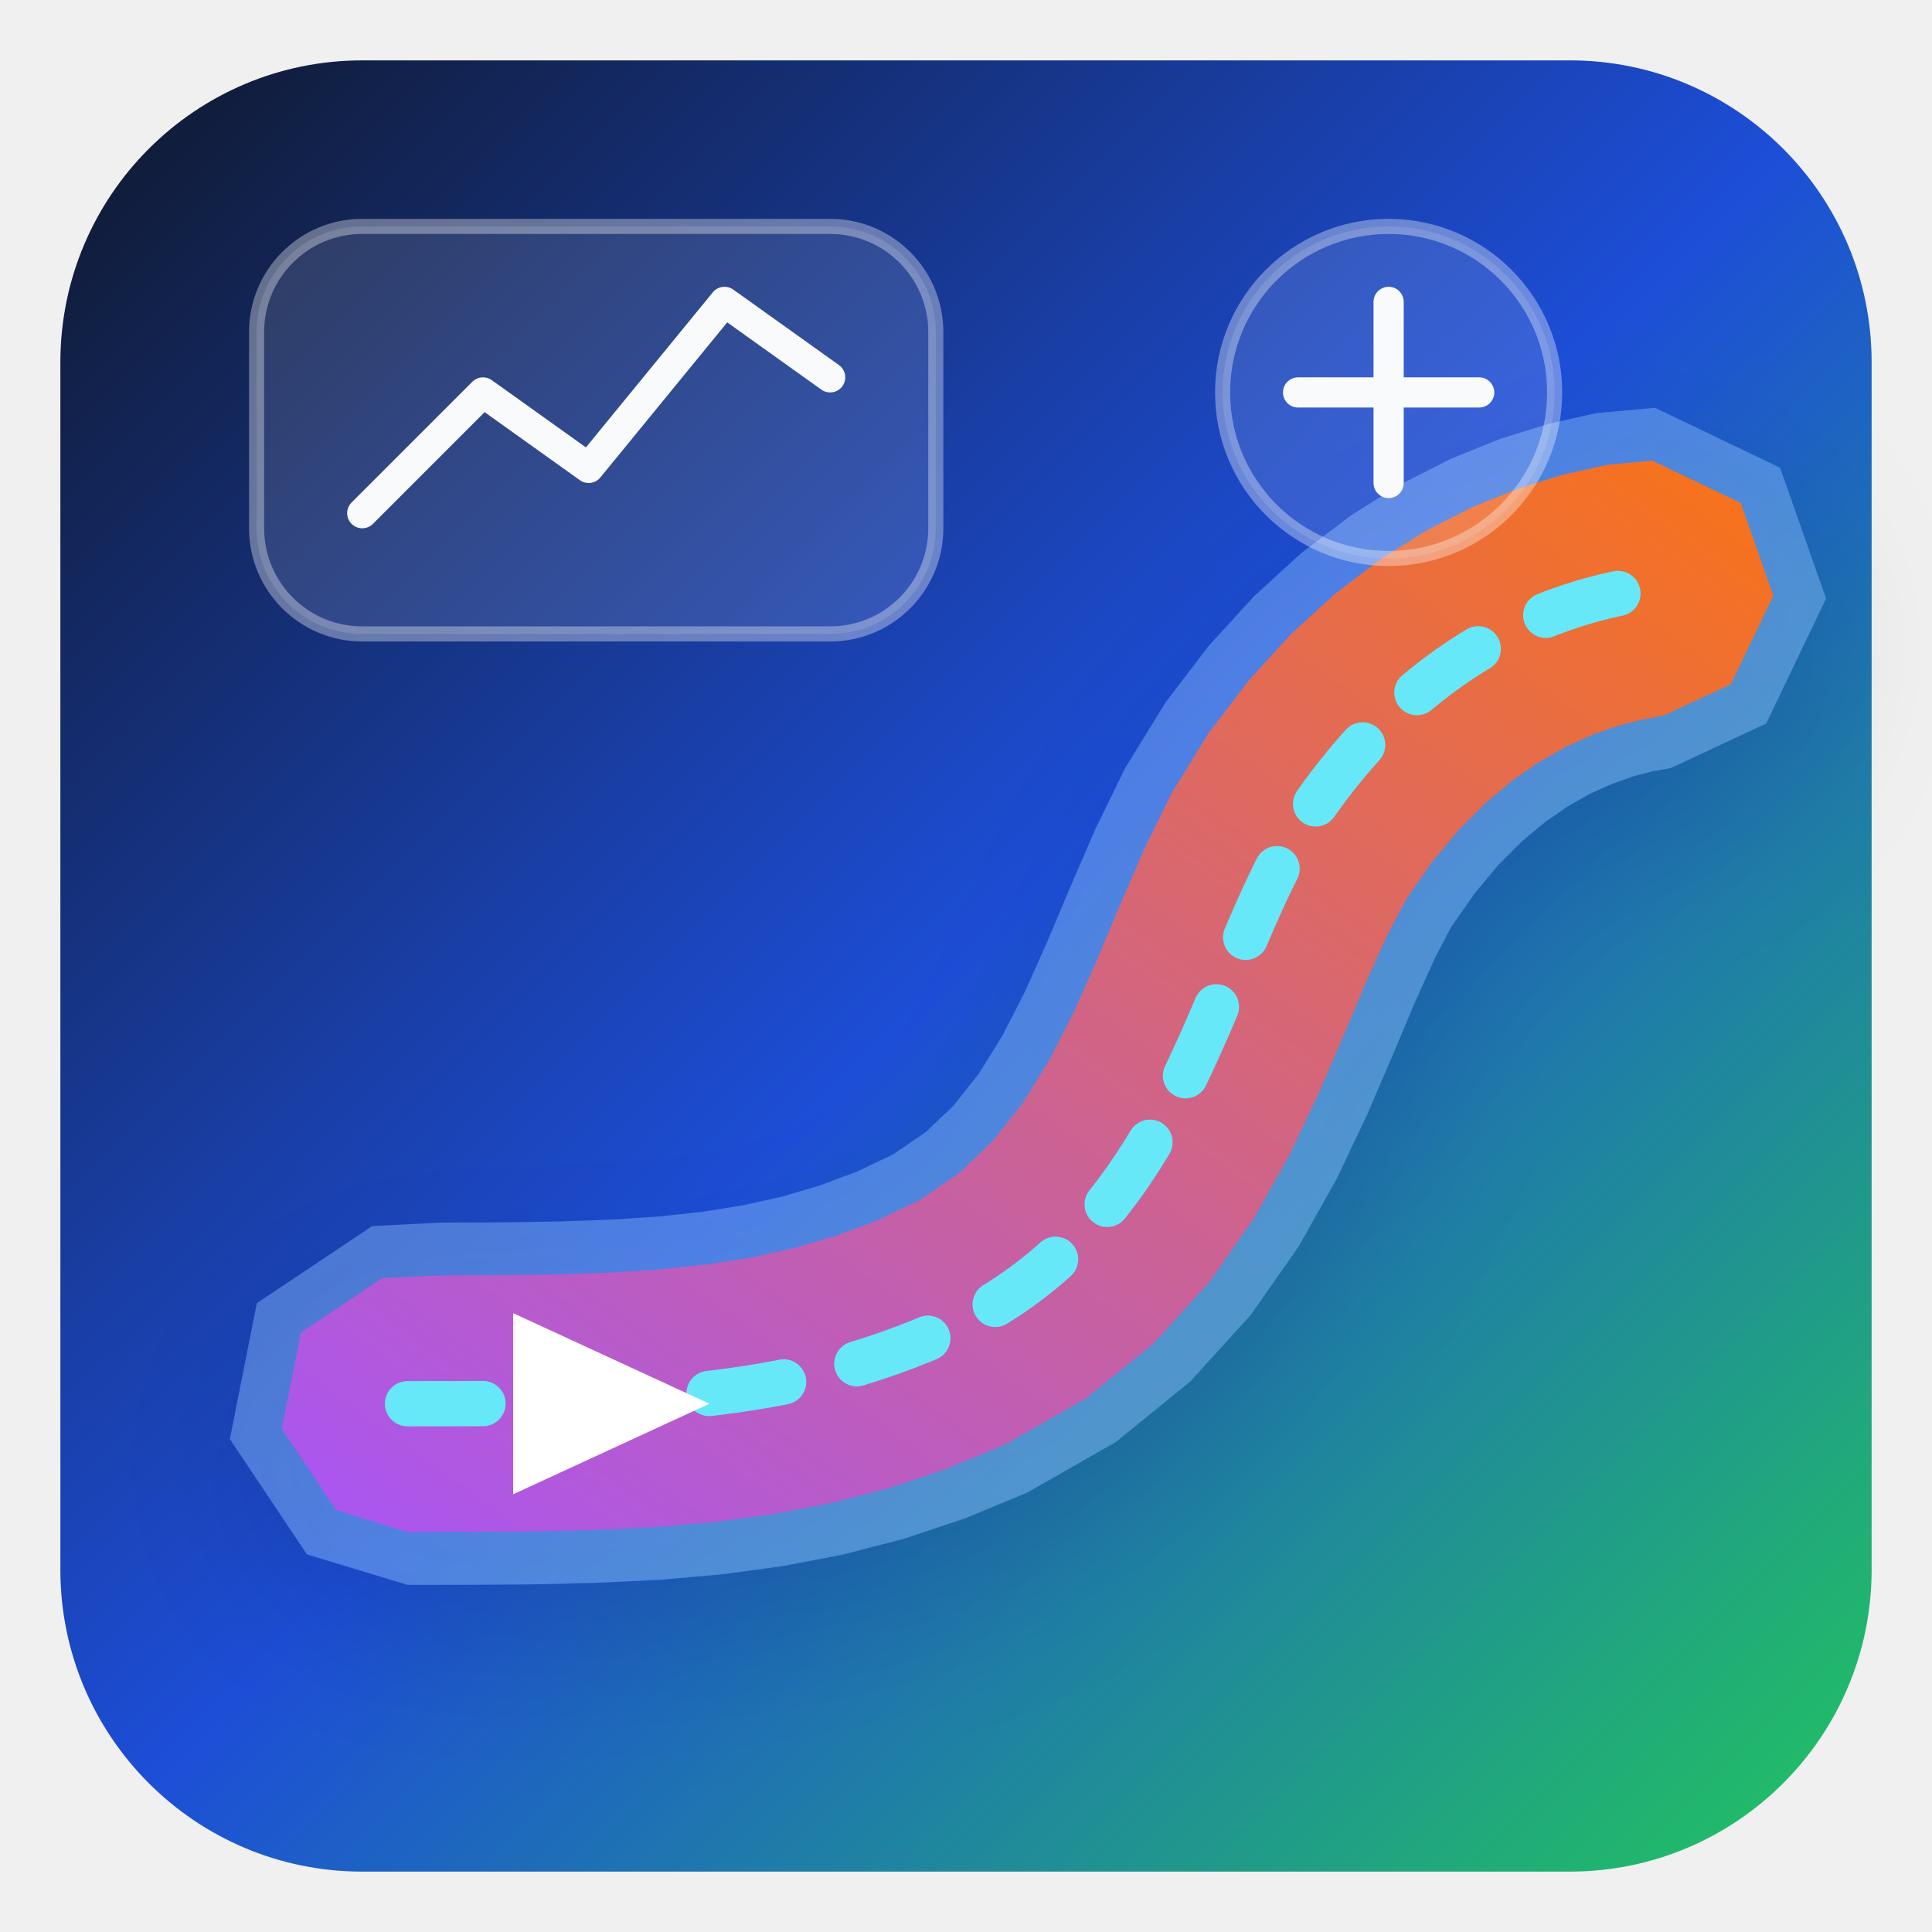
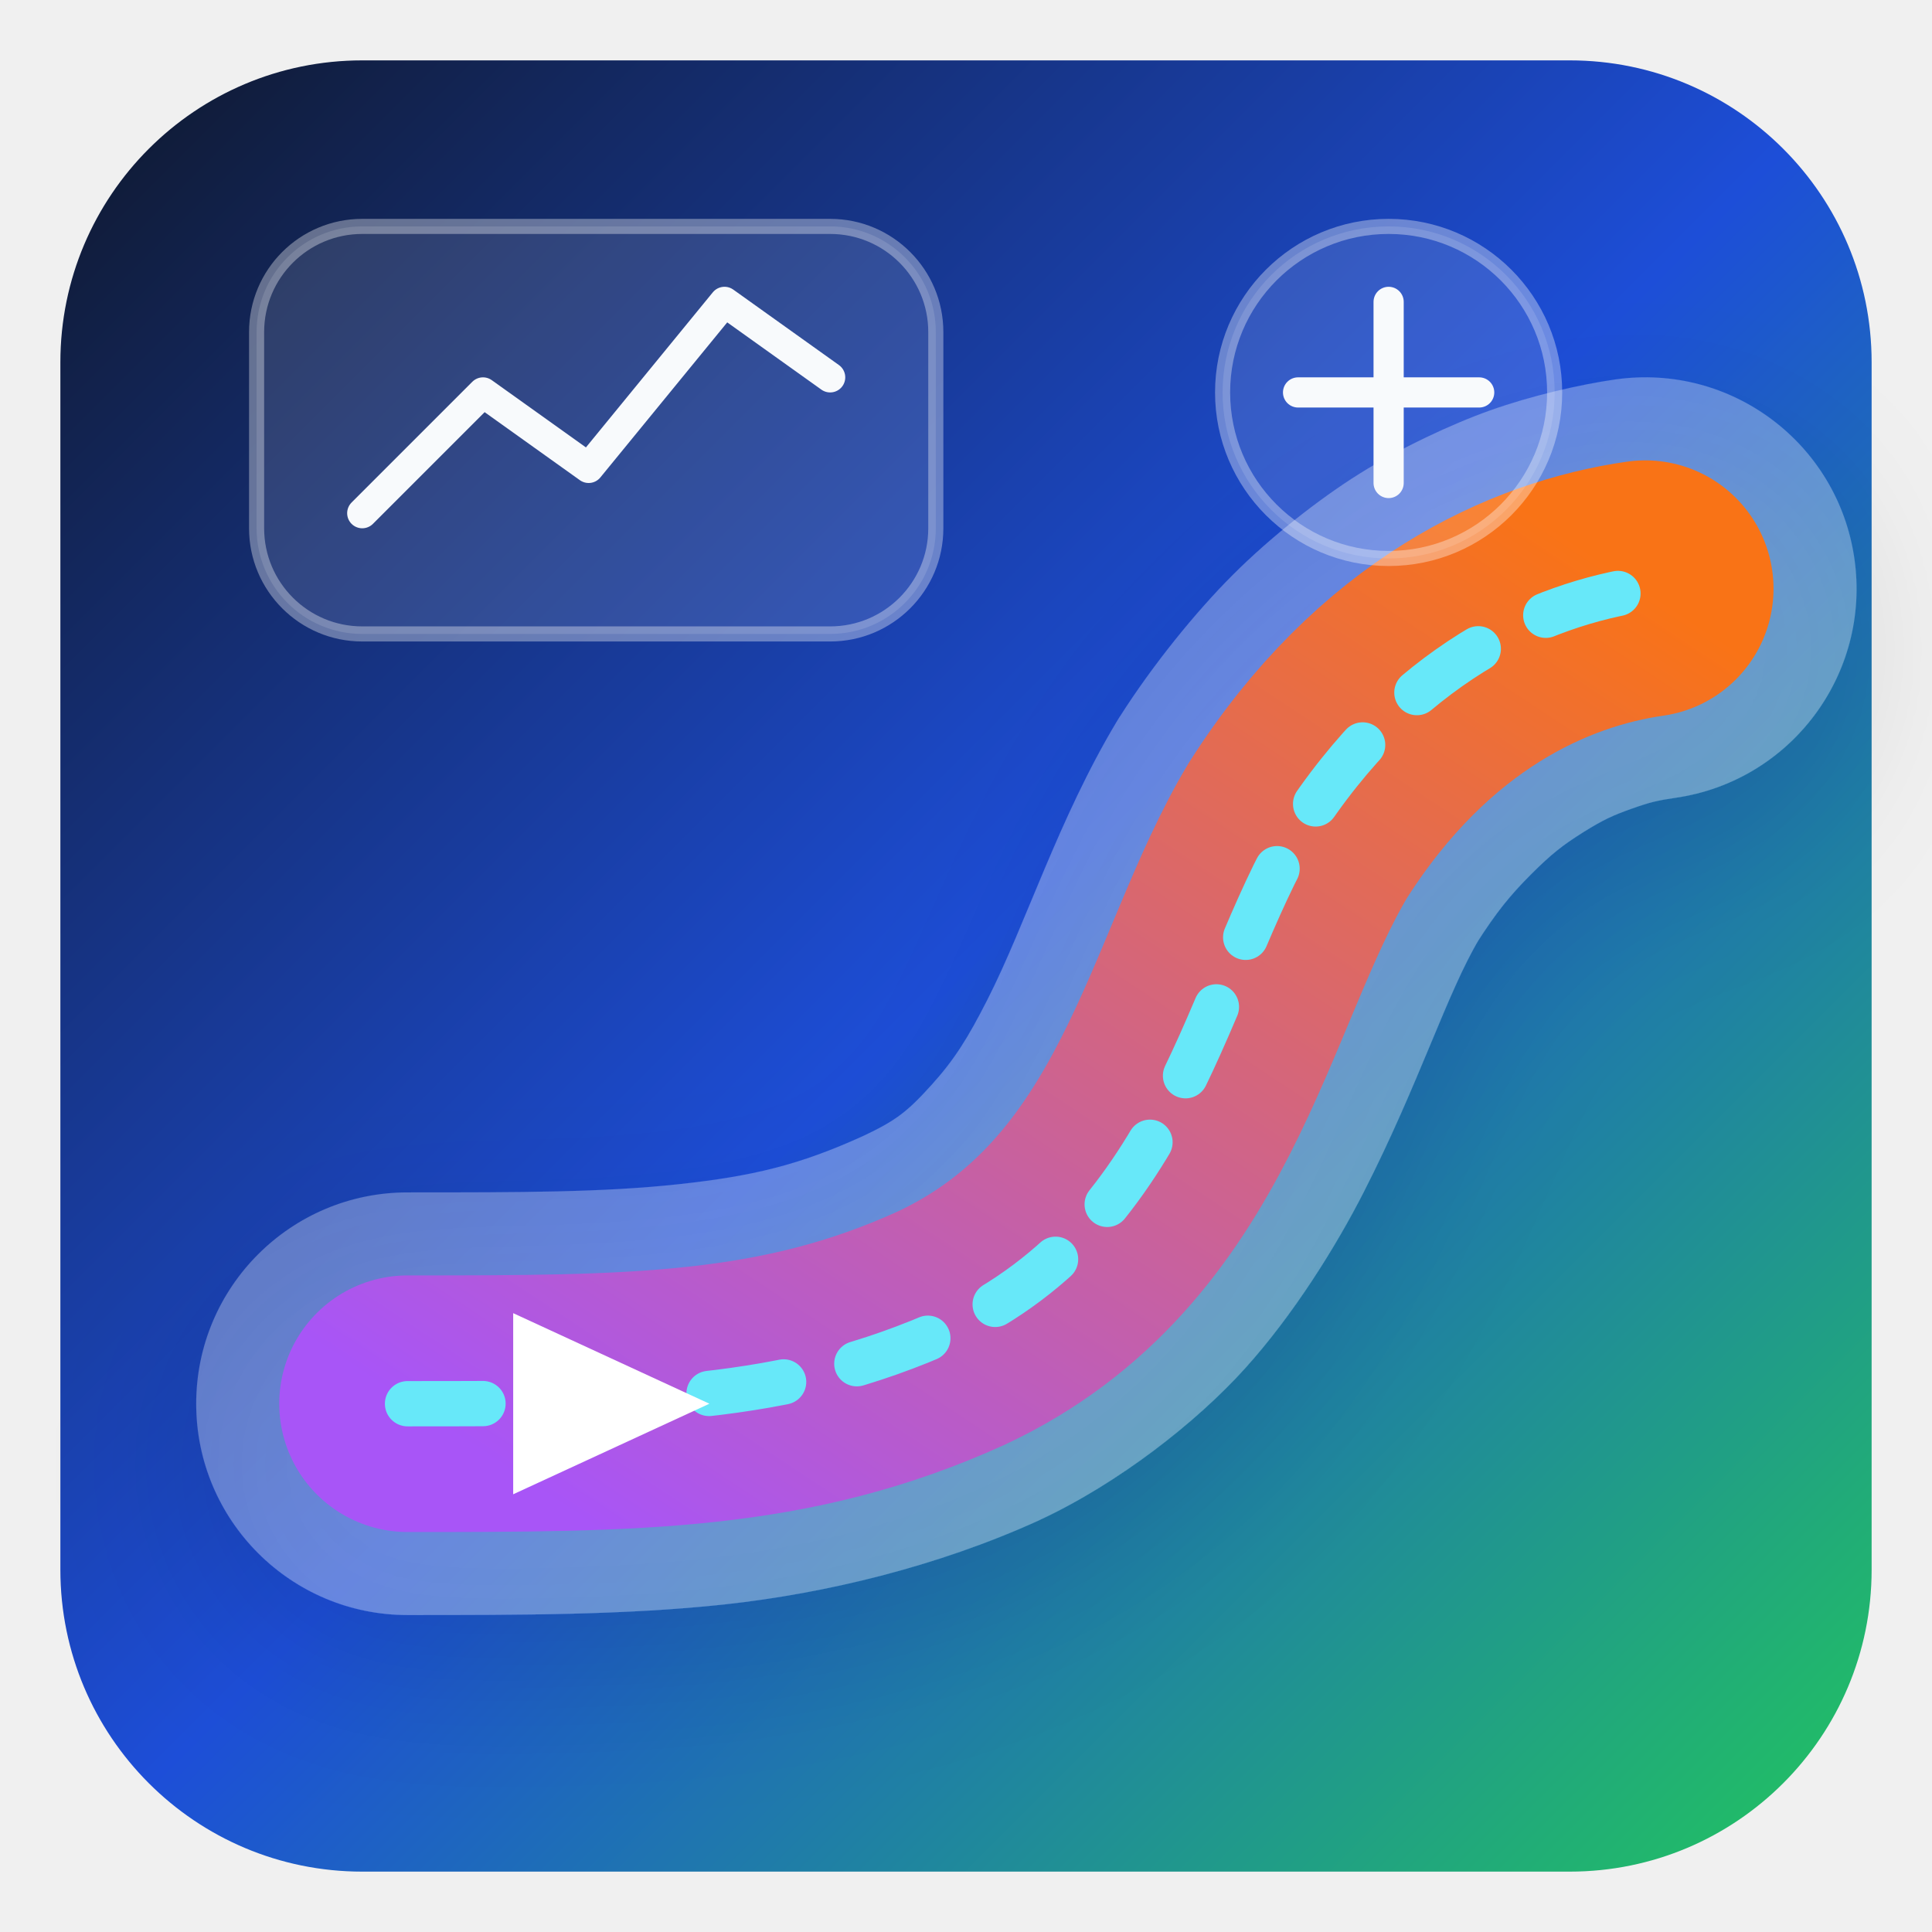
<svg xmlns="http://www.w3.org/2000/svg" width="256" height="256" viewBox="0 0 256 256">
  <defs>
    <linearGradient id="bg" x1="0%" y1="0%" x2="100%" y2="100%">
      <stop offset="0%" stop-color="#0f172a" />
      <stop offset="50%" stop-color="#1d4ed8" />
      <stop offset="100%" stop-color="#22c55e" />
    </linearGradient>
    <linearGradient id="track" x1="0%" y1="100%" x2="100%" y2="0%">
      <stop offset="0%" stop-color="#a855f7" />
      <stop offset="100%" stop-color="#f97316" />
    </linearGradient>
    <filter id="shadow" x="-20%" y="-20%" width="140%" height="140%">
-       <feDropShadow dx="0" dy="8" stdDeviation="10" flood-color="#020617" flood-opacity="0.28" />
+       <feDropShadow dx="0" dy="8" stdDeviation="10" flood-color="#020617" flood-opacity="0.35" />
    </filter>
  </defs>
  <rect x="8" y="8" width="240" height="240" rx="40" fill="url(#bg)" />
-   <path d="M 54.00 210.00        L 62.80 209.99        L 71.26 209.92        L 79.48 209.71        L 87.57 209.31        L 95.59 208.61        L 103.61 207.53        L 111.66 205.99        L 119.74 203.90        L 127.83 201.20        L 136.15 197.75        L 147.86 191.06        L 157.72 183.04        L 165.73 174.23        L 172.09 165.13        L 177.13 156.16        L 181.19 147.60        L 184.58 139.70        L 187.53 132.69        L 190.19 126.82        L 192.25 122.89        L 195.39 118.38        L 198.53 114.61        L 201.65 111.49        L 204.72 108.93        L 207.72 106.85        L 210.65 105.19        L 213.51 103.90        L 216.27 102.91        L 218.91 102.21        L 221.39 101.76        L 234.02 95.87        L 241.96 79.31        L 235.87 61.98        L 219.31 54.04        L 211.57 54.73        L 205.31 56.13        L 198.85 58.13        L 192.25 60.79        L 185.60 64.17        L 178.98 68.32        L 172.46 73.26        L 166.15 79.03        L 160.12 85.63        L 154.44 93.08        L 149.09 101.78        L 145.16 109.82        L 141.84 117.49        L 138.81 124.69        L 135.86 131.30        L 132.85 137.19        L 129.71 142.26        L 126.36 146.49        L 122.69 149.99        L 118.39 152.94        L 113.54 155.25        L 108.60 157.09        L 103.68 158.55        L 98.61 159.68        L 93.24 160.55        L 87.45 161.18        L 81.14 161.60        L 74.23 161.85        L 66.67 161.97        L 58.41 162.00        L 49.32 162.46        L 34.04 172.67        L 30.46 190.68        L 40.67 205.96        L 54.00 210.00        Z" fill="#93c5fd" fill-opacity="0.40" filter="url(#shadow)" />
-   <path d="M 54.00 203.00        L 62.77 202.99        L 71.15 202.92        L 79.23 202.72        L 87.10 202.32        L 94.84 201.65        L 102.50 200.62        L 110.13 199.16        L 117.76 197.18        L 125.39 194.64        L 133.19 191.41        L 143.89 185.29        L 152.89 177.98        L 160.24 169.89        L 166.14 161.44        L 170.89 152.98        L 174.79 144.75        L 178.12 137.00        L 181.10 129.92        L 183.90 123.76        L 186.34 119.13        L 189.82 114.13        L 193.37 109.88        L 196.93 106.32        L 200.48 103.35        L 204.01 100.92        L 207.49 98.95        L 210.89 97.40        L 214.20 96.23        L 217.39 95.38        L 220.40 94.83        L 229.35 90.66        L 234.97 78.93        L 230.66 66.65        L 218.93 61.03        L 212.82 61.62        L 207.10 62.90        L 201.19 64.73        L 195.15 67.17        L 189.04 70.27        L 182.95 74.08        L 176.95 78.64        L 171.10 83.98        L 165.50 90.12        L 160.18 97.08        L 155.26 105.08        L 151.53 112.71        L 148.29 120.20        L 145.25 127.44        L 142.19 134.29        L 138.96 140.60        L 135.45 146.26        L 131.55 151.18        L 127.12 155.41        L 121.87 159.01        L 116.22 161.72        L 110.82 163.73        L 105.43 165.32        L 99.92 166.56        L 94.17 167.49        L 88.05 168.15        L 81.49 168.59        L 74.40 168.85        L 66.73 168.97        L 58.41 169.00        L 50.68 169.33        L 39.87 176.56        L 37.33 189.32        L 44.56 200.13        L 54.00 203.00        Z" fill="url(#track)" />
+   <path d="M 54.00 158.00 C 69.00 158.00, 79.98 158.00, 89.97 156.91 C 99.73 155.85, 105.88 154.39, 114.41 150.51 L 126.00 176.00 L 114.16 150.63 C 118.72 148.50, 120.20 147.33, 123.40 143.80 C 126.48 140.39, 128.22 137.60, 130.81 132.52 C 135.95 122.44, 140.24 108.51, 147.99 95.59 C 148.11 95.38, 148.24 95.17, 148.37 94.97 L 148.38 94.97 C 152.74 88.11, 158.42 81.11, 163.33 76.20 C 168.41 71.11, 174.92 66.03, 180.16 62.76 C 185.59 59.36, 192.35 56.19, 197.51 54.36 C 202.86 52.46, 209.33 50.95, 214.04 50.28 C 229.35 48.09, 243.53 58.73, 245.72 74.04 C 247.91 89.35, 237.27 103.53, 221.96 105.72 C 219.67 106.05, 218.64 106.29, 216.24 107.14 C 213.65 108.06, 212.41 108.64, 209.84 110.24 C 207.08 111.97, 205.59 113.14, 202.92 115.80 C 200.08 118.64, 198.26 120.89, 195.62 125.03 C 195.49 125.24, 195.36 125.45, 195.22 125.65 L 196.01 124.41 C 191.76 131.49, 188.05 143.56, 180.69 157.98 C 177.03 165.15, 171.39 174.23, 164.91 181.39 C 158.55 188.42, 148.28 196.50, 137.84 201.37 C 137.76 201.42, 137.68 201.46, 137.60 201.49 L 137.59 201.49 C 124.12 207.61, 109.27 211.15, 96.03 212.59 C 83.02 214.00, 69.00 214.00, 54.00 214.00 C 38.54 214.00, 26.00 201.46, 26.00 186.00 C 26.00 170.54, 38.54 158.00, 54.00 158.00" fill="#ffffff" fill-opacity="0.30" filter="url(#shadow)" />
+   <path d="M54 186        C 84 186, 104 186, 126 176        C 156 162, 160 130, 172 110        C 186 88, 204 80, 218 78" fill="none" stroke="url(#track)" stroke-width="34" stroke-linecap="round" />
  <path d="M54 186        C 84 186, 104 186, 126 176        C 156 162, 160 130, 172 110        C 186 88, 204 80, 218 78" fill="none" stroke="#67e8f9" stroke-width="6" stroke-linecap="round" stroke-dasharray="10 10" />
  <polygon points="68,174 94,186 68,198" fill="#ffffff" />
  <rect x="34" y="30" width="90" height="54" rx="14" fill="#ffffff" fill-opacity="0.12" stroke="#ffffff" stroke-opacity="0.35" stroke-width="2" />
  <path d="M48 68 L64 52 L78 62 L96 40 L110 50" fill="none" stroke="#f8fafc" stroke-width="4" stroke-linecap="round" stroke-linejoin="round" />
  <circle cx="184" cy="52" r="22" fill="#ffffff" fill-opacity="0.12" stroke="#ffffff" stroke-opacity="0.35" stroke-width="2" />
  <path d="M172 52 H196 M184 40 V64" stroke="#f8fafc" stroke-width="4" stroke-linecap="round" />
</svg>
